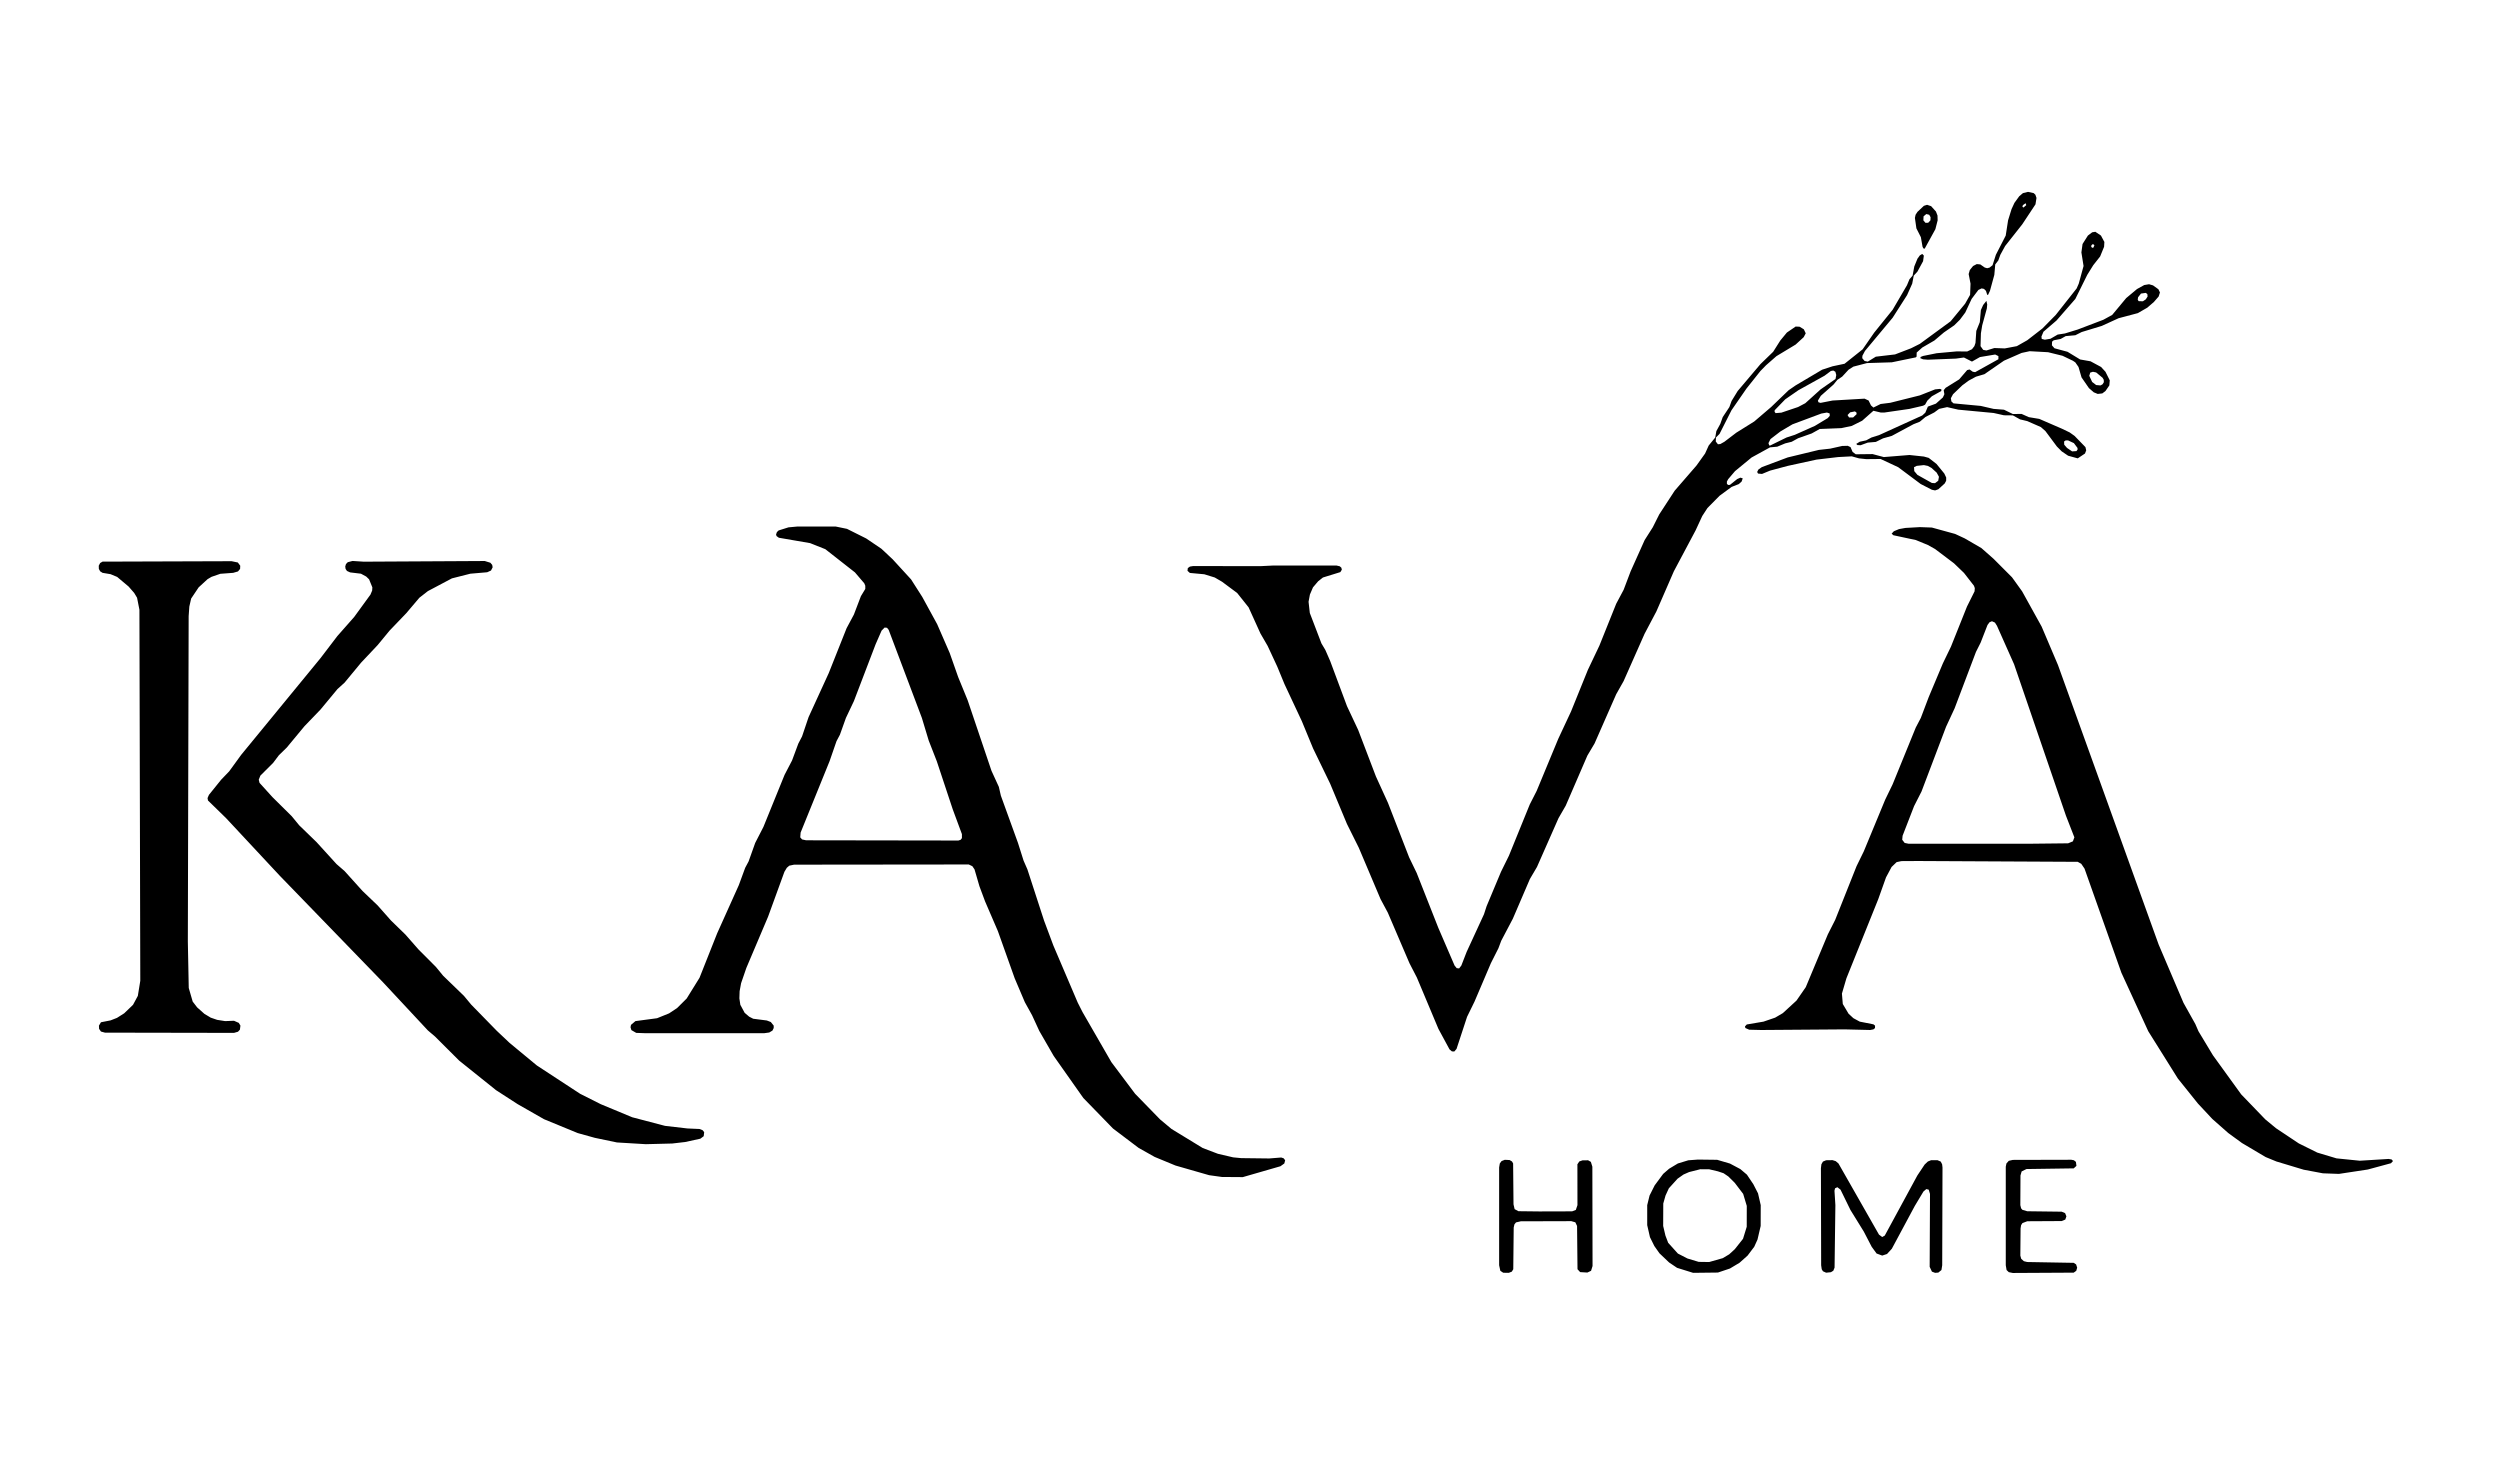
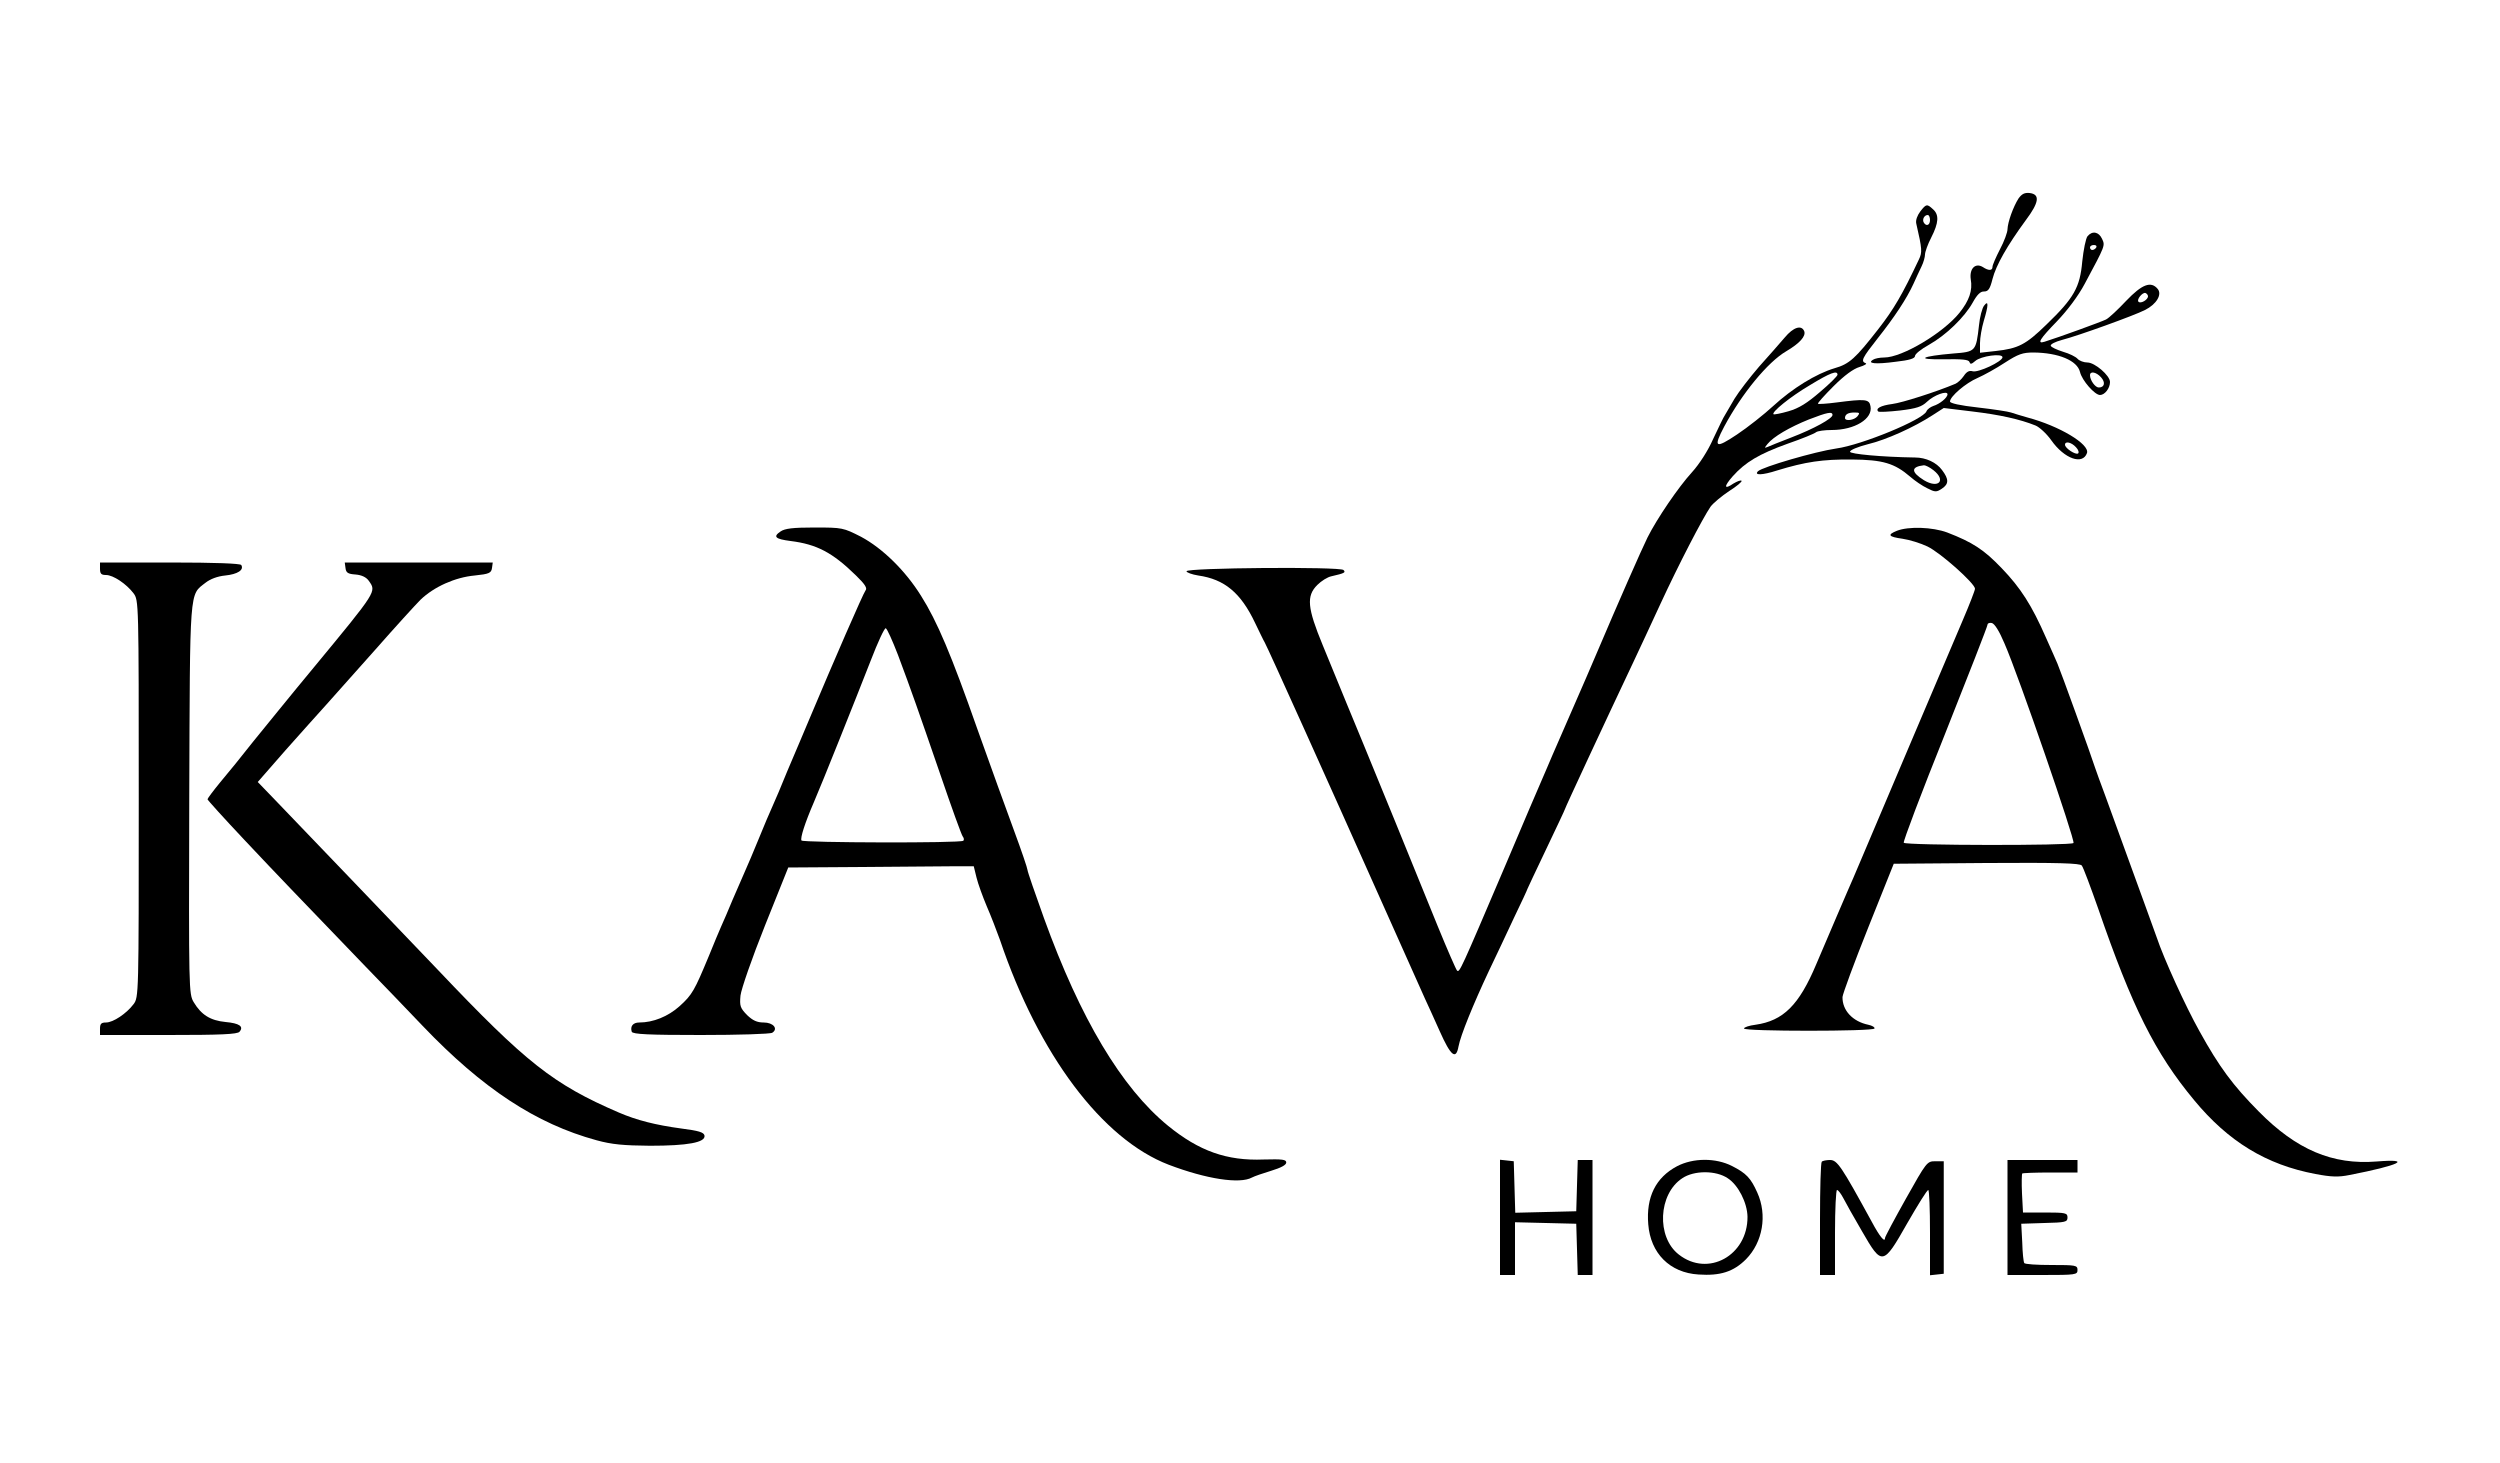
- <svg xmlns="http://www.w3.org/2000/svg" viewBox="0 0 520 304">
-   <path fill="currentColor" fill-rule="evenodd" d="M302.50 218.71 L302.00 218.69 L301.50 218.27 L299.19 214.00 L294.71 203.33 L293.17 200.35 L288.67 189.84 L287.15 187.00 L282.63 176.33 L280.17 171.39 L276.67 163.00 L273.12 155.67 L270.78 150.00 L267.17 142.29 L265.67 138.65 L263.67 134.35 L262.17 131.76 L259.71 126.33 L257.33 123.34 L254.18 121.00 L252.67 120.12 L250.50 119.45 L247.49 119.17 L247.00 118.73 L247.06 118.17 L247.50 117.85 L248.17 117.74 L262.17 117.76 L264.83 117.63 L278.00 117.63 L278.67 117.79 L279.00 118.08 L279.10 118.50 L278.79 119.00 L275.17 120.12 L274.17 120.91 L273.10 122.17 L272.46 123.67 L272.18 125.17 L272.44 127.50 L274.86 133.83 L275.67 135.19 L276.68 137.50 L280.17 146.87 L282.50 151.83 L286.19 161.50 L288.70 167.00 L293.10 178.33 L294.67 181.58 L299.17 192.99 L302.55 200.83 L303.00 201.38 L303.50 201.43 L303.96 200.83 L305.06 198.00 L308.67 190.16 L309.21 188.50 L312.21 181.33 L313.85 178.00 L318.19 167.33 L319.63 164.50 L324.12 153.67 L326.77 148.00 L330.28 139.33 L332.67 134.30 L336.17 125.58 L337.72 122.67 L339.17 118.84 L342.09 112.33 L343.78 109.67 L345.12 107.00 L348.33 102.07 L352.87 96.83 L354.66 94.33 L355.41 92.67 L356.77 91.00 L357.00 89.67 L357.82 88.17 L358.33 86.75 L359.71 84.67 L360.17 83.40 L361.44 81.33 L366.17 75.74 L368.82 73.17 L370.30 70.83 L371.67 69.17 L373.50 67.92 L374.33 67.96 L375.20 68.50 L375.59 69.33 L375.17 70.13 L373.49 71.67 L369.50 74.08 L367.33 75.98 L366.17 77.17 L363.26 80.83 L360.15 85.33 L357.67 90.24 L356.92 91.00 L356.88 91.83 L357.33 92.41 L357.83 92.36 L358.67 91.89 L361.15 90.00 L364.88 87.67 L368.39 84.67 L372.03 81.17 L373.48 80.17 L379.00 76.90 L381.17 76.19 L383.67 75.66 L387.42 72.67 L389.83 69.19 L393.67 64.43 L396.65 59.33 L397.17 58.08 L397.82 57.33 L398.17 55.43 L398.83 53.81 L399.33 53.12 L399.83 52.82 L400.16 53.17 L400.00 54.33 L398.83 56.49 L398.06 57.33 L397.74 59.00 L396.67 61.39 L393.67 66.09 L387.91 73.00 L387.38 74.00 L387.35 74.50 L387.83 75.08 L388.50 75.22 L390.17 74.19 L394.17 73.72 L397.50 72.44 L399.33 71.52 L405.73 66.83 L408.74 63.17 L409.78 61.33 L409.87 59.00 L409.48 57.00 L409.72 56.17 L410.40 55.33 L411.17 54.93 L411.90 55.00 L412.83 55.65 L413.33 55.79 L413.83 55.66 L414.45 55.17 L415.14 53.00 L417.19 49.00 L417.68 45.83 L418.40 43.50 L419.00 42.20 L420.00 40.82 L420.77 40.17 L421.83 39.91 L423.01 40.17 L423.36 40.50 L423.59 41.17 L423.38 42.50 L420.62 46.67 L417.07 51.17 L416.07 53.00 L415.65 54.17 L415.01 55.00 L414.82 57.17 L413.91 60.50 L413.50 61.36 L413.33 61.29 L413.08 60.50 L412.67 60.09 L412.17 59.99 L411.50 60.31 L410.10 62.17 L408.78 65.00 L407.67 66.49 L406.48 67.67 L404.33 69.15 L402.35 70.83 L399.83 72.29 L398.67 73.33 L398.65 74.17 L398.49 74.33 L393.50 75.36 L388.33 75.52 L385.50 76.26 L384.50 76.90 L383.17 78.34 L382.17 79.01 L381.36 80.00 L378.73 82.33 L378.12 83.33 L378.24 83.67 L378.67 83.80 L381.17 83.31 L387.83 82.92 L388.67 83.31 L389.17 84.33 L389.67 84.77 L391.17 84.03 L393.17 83.78 L399.33 82.24 L402.50 80.99 L403.50 80.89 L403.81 81.00 L403.79 81.33 L401.83 82.42 L400.89 83.33 L400.42 84.17 L400.00 84.39 L397.17 85.05 L392.00 85.80 L391.17 85.80 L389.67 85.44 L387.33 87.51 L385.17 88.59 L383.00 89.05 L378.50 89.23 L376.83 90.16 L374.00 91.16 L372.67 91.89 L371.33 92.22 L369.67 92.91 L368.17 93.05 L364.33 95.16 L360.88 98.00 L359.46 99.67 L359.19 100.17 L359.20 100.67 L359.50 100.88 L359.83 100.85 L361.33 99.65 L362.00 99.35 L362.49 99.50 L362.25 100.17 L361.67 100.69 L360.17 101.28 L357.67 103.12 L355.15 105.67 L354.07 107.33 L352.68 110.33 L348.16 118.83 L344.53 127.17 L342.07 131.83 L337.71 141.67 L336.17 144.40 L331.67 154.64 L330.17 157.17 L325.67 167.58 L324.17 170.18 L319.69 180.33 L318.22 182.83 L314.67 191.09 L312.26 195.67 L311.67 197.24 L310.11 200.33 L306.70 208.33 L305.15 211.50 L302.96 218.17 L302.50 218.71Z M420.88 43.17 L421.46 42.67 L421.33 42.27 L420.76 42.67 L420.66 43.00 L420.88 43.17Z M400.33 51.73 L400.07 51.67 L399.89 51.33 L399.54 49.33 L398.61 47.50 L398.30 45.33 L398.44 44.67 L398.83 44.07 L400.17 42.81 L400.83 42.60 L401.67 42.88 L402.68 44.00 L403.00 44.83 L403.03 45.83 L402.56 47.67 L400.33 51.73Z M401.07 46.33 L401.53 45.83 L401.56 45.17 L401.27 44.67 L400.67 44.52 L400.10 45.00 L400.06 45.83 L400.50 46.35 L401.07 46.33Z M432.17 95.34 L430.17 94.79 L428.83 93.88 L427.83 92.87 L425.45 89.67 L424.50 88.83 L421.67 87.59 L420.17 87.23 L418.67 86.40 L416.83 86.38 L414.67 85.90 L407.33 85.21 L405.00 84.68 L403.33 85.05 L402.33 85.79 L400.50 86.73 L399.33 87.71 L398.00 88.24 L393.50 90.66 L391.67 91.18 L390.17 91.92 L388.50 92.06 L387.00 92.61 L386.33 92.57 L386.10 92.33 L386.83 91.88 L388.17 91.59 L389.27 91.00 L390.83 90.51 L399.83 86.42 L400.47 85.83 L401.00 84.57 L402.67 83.96 L404.12 82.67 L404.43 82.00 L404.29 81.17 L404.69 80.67 L407.50 78.92 L409.17 76.98 L409.67 76.85 L410.33 77.32 L410.83 77.41 L415.67 74.72 L415.67 74.07 L415.00 73.74 L411.83 74.27 L410.17 75.21 L408.50 74.36 L406.83 74.59 L401.00 74.82 L400.00 74.74 L399.42 74.50 L399.50 74.24 L400.00 74.04 L402.83 73.47 L407.00 73.09 L409.17 73.11 L410.17 72.64 L410.67 72.00 L410.90 71.33 L411.07 68.83 L411.80 67.00 L412.02 64.50 L412.50 63.43 L413.17 62.58 L413.34 63.33 L413.26 64.17 L412.30 67.67 L412.03 69.33 L411.95 72.00 L412.50 72.77 L413.17 72.90 L414.83 72.39 L417.00 72.47 L419.50 72.00 L421.67 70.77 L424.83 68.32 L427.60 65.50 L431.94 60.00 L432.38 59.00 L433.38 55.33 L432.93 52.50 L433.17 50.75 L434.28 49.00 L435.17 48.32 L435.83 48.21 L437.00 49.00 L437.71 50.33 L437.65 51.33 L436.83 53.34 L435.39 55.17 L434.15 57.17 L431.67 62.18 L427.75 66.67 L425.04 69.00 L424.62 70.00 L424.68 70.50 L425.33 70.66 L426.50 70.46 L428.00 69.59 L429.50 69.36 L432.17 68.54 L437.50 66.51 L439.34 65.50 L442.25 62.00 L444.50 60.12 L446.00 59.29 L447.00 59.12 L447.83 59.36 L448.95 60.17 L449.27 60.83 L449.00 61.67 L448.00 62.82 L446.63 64.00 L444.67 65.13 L440.67 66.19 L437.17 67.79 L433.00 69.06 L431.67 69.73 L429.67 69.91 L428.62 70.50 L427.17 70.78 L426.83 71.07 L426.80 71.83 L427.33 72.44 L430.04 73.17 L432.67 74.77 L434.83 75.15 L437.02 76.33 L437.94 77.33 L438.83 79.12 L438.74 80.17 L437.94 81.33 L437.28 81.83 L436.33 81.94 L435.50 81.60 L434.50 80.73 L432.96 78.50 L432.33 76.33 L431.67 75.38 L431.17 75.04 L429.00 74.00 L426.00 73.26 L422.17 73.05 L420.50 73.41 L416.83 75.02 L412.76 77.83 L411.00 78.35 L409.50 79.16 L408.17 80.14 L406.23 82.00 L405.78 82.83 L405.89 83.50 L406.33 83.90 L412.00 84.43 L414.67 85.05 L416.83 85.22 L418.67 86.11 L420.50 86.10 L422.00 86.77 L424.17 87.13 L428.88 89.17 L430.50 89.95 L431.51 90.67 L433.77 93.00 L433.93 93.67 L433.68 94.33 L432.17 95.34Z M435.43 51.50 L435.64 51.00 L435.33 50.76 L435.02 51.00 L434.97 51.33 L435.17 51.54 L435.43 51.50Z M445.72 62.67 L446.33 62.26 L446.70 61.67 L446.65 61.17 L446.33 60.92 L445.33 61.06 L444.72 61.83 L444.65 62.33 L444.83 62.64 L445.72 62.67Z M370.53 85.83 L374.00 84.66 L375.50 83.87 L378.68 81.00 L381.79 78.83 L381.94 78.00 L381.76 77.33 L381.33 77.07 L380.83 77.16 L379.50 78.15 L374.06 81.17 L371.33 83.06 L369.13 85.33 L369.12 85.67 L369.33 85.93 L370.53 85.83Z M436.91 80.17 L437.33 79.93 L437.60 79.50 L437.58 79.00 L437.33 78.57 L436.00 77.47 L435.33 77.33 L434.77 77.50 L434.57 78.17 L435.17 79.45 L436.00 80.09 L436.91 80.17Z M385.45 86.83 L386.16 86.17 L386.16 85.83 L385.83 85.57 L384.83 85.77 L384.29 86.33 L384.60 86.83 L385.45 86.83Z M368.19 92.67 L371.60 91.00 L373.33 90.44 L377.50 88.58 L380.17 86.97 L380.59 86.50 L380.57 86.00 L380.00 85.81 L378.83 86.02 L372.83 88.26 L370.33 89.74 L368.26 91.33 L367.84 92.17 L368.00 92.65 L368.19 92.67Z M431.90 93.83 L432.14 93.50 L432.12 93.17 L431.37 92.17 L430.17 91.61 L429.67 91.60 L429.33 91.83 L429.36 92.50 L429.94 93.17 L431.00 93.89 L431.90 93.83Z M402.50 102.01 L401.83 101.87 L399.50 100.67 L394.83 97.18 L391.17 95.47 L388.17 95.50 L386.67 95.34 L385.17 94.92 L382.33 95.07 L377.83 95.60 L371.83 96.91 L368.17 97.89 L366.50 98.58 L365.67 98.50 L365.49 98.17 L365.74 97.67 L366.45 97.17 L371.83 95.15 L378.33 93.58 L380.67 93.32 L383.17 92.76 L384.33 92.73 L384.91 93.00 L385.34 94.00 L386.00 94.49 L389.50 94.45 L391.83 95.07 L397.17 94.64 L400.17 94.96 L401.17 95.24 L402.79 96.50 L404.42 98.50 L404.81 99.33 L404.80 100.00 L404.50 100.56 L403.17 101.77 L402.50 102.01Z M402.48 100.50 L403.15 100.00 L403.30 99.17 L402.83 98.31 L401.75 97.33 L401.00 96.91 L400.17 96.74 L398.67 96.90 L398.12 97.17 L398.17 98.00 L398.83 98.78 L401.83 100.46 L402.48 100.50Z M258.50 244.84 L254.17 244.81 L251.50 244.44 L244.50 242.43 L240.17 240.64 L236.83 238.76 L231.50 234.73 L225.33 228.38 L219.17 219.64 L216.17 214.43 L214.67 211.17 L213.17 208.46 L211.06 203.50 L207.56 193.67 L204.90 187.50 L203.72 184.33 L202.70 180.83 L202.25 180.17 L201.50 179.81 L165.17 179.85 L164.17 180.06 L163.66 180.50 L163.16 181.33 L159.76 190.67 L155.24 201.33 L154.15 204.50 L153.84 206.17 L153.79 207.67 L153.99 209.00 L154.89 210.67 L155.83 211.47 L156.67 211.90 L159.50 212.26 L160.33 212.58 L160.93 213.33 L160.93 213.83 L160.67 214.36 L160.00 214.76 L159.00 214.90 L134.33 214.91 L132.33 214.84 L131.33 214.26 L131.15 213.67 L131.25 213.17 L132.17 212.39 L136.67 211.79 L139.17 210.78 L140.83 209.68 L142.83 207.69 L145.50 203.38 L149.17 194.13 L153.67 184.12 L155.00 180.50 L155.71 179.17 L157.08 175.33 L158.79 172.00 L163.19 161.17 L164.75 158.17 L166.05 154.67 L166.83 153.17 L168.18 149.17 L172.38 140.00 L176.09 130.67 L177.61 127.83 L179.07 124.00 L179.98 122.50 L179.98 121.83 L179.77 121.33 L177.83 119.06 L171.67 114.23 L168.50 112.97 L162.00 111.85 L161.52 111.50 L161.42 111.17 L161.60 110.67 L161.96 110.33 L164.00 109.69 L165.83 109.52 L173.83 109.52 L176.17 110.00 L180.17 112.00 L183.33 114.14 L185.67 116.33 L189.50 120.51 L191.83 124.16 L194.93 129.83 L197.54 135.83 L199.30 140.83 L201.28 145.67 L206.23 160.33 L207.76 163.67 L208.18 165.50 L211.74 175.33 L212.90 179.00 L213.70 180.83 L217.17 191.50 L219.10 196.67 L224.17 208.55 L225.17 210.52 L231.17 220.93 L236.10 227.50 L241.29 232.83 L243.67 234.82 L250.17 238.79 L253.33 239.99 L256.50 240.73 L258.17 240.89 L264.00 240.96 L266.50 240.76 L267.00 240.93 L267.31 241.33 L267.14 242.00 L266.33 242.58 L258.50 244.84Z M486.50 244.17 L483.17 244.05 L479.17 243.30 L473.50 241.59 L471.26 240.67 L466.33 237.75 L463.48 235.67 L460.17 232.75 L457.17 229.54 L453.00 224.34 L446.84 214.50 L441.25 202.33 L433.58 180.67 L432.90 179.67 L432.17 179.26 L399.00 179.09 L395.50 179.11 L394.50 179.32 L393.45 180.33 L392.29 182.50 L390.67 187.04 L384.05 203.50 L383.12 206.67 L383.30 208.83 L384.50 210.85 L385.50 211.78 L386.83 212.50 L389.67 213.06 L390.01 213.33 L390.00 213.84 L389.67 214.11 L389.00 214.24 L383.67 214.11 L366.33 214.24 L363.83 214.18 L363.04 213.83 L362.95 213.50 L363.33 213.09 L366.81 212.50 L369.23 211.67 L370.83 210.73 L373.67 208.12 L375.60 205.33 L380.20 194.33 L381.72 191.33 L386.16 180.17 L387.67 177.08 L392.12 166.33 L393.67 163.13 L398.48 151.33 L399.53 149.33 L401.17 145.00 L404.11 138.00 L405.80 134.50 L409.13 126.17 L410.71 123.00 L410.76 122.33 L410.58 121.83 L408.51 119.17 L406.43 117.17 L402.50 114.20 L401.00 113.36 L398.50 112.33 L393.82 111.33 L393.46 111.00 L393.92 110.50 L395.00 110.05 L396.33 109.81 L399.33 109.64 L401.83 109.73 L406.67 111.06 L408.67 111.99 L412.13 114.00 L414.67 116.24 L418.50 120.08 L420.60 123.00 L424.66 130.33 L428.06 138.33 L449.00 196.47 L454.17 208.60 L456.63 213.00 L457.28 214.50 L460.29 219.50 L466.17 227.63 L471.17 232.82 L473.41 234.67 L478.15 237.83 L482.00 239.74 L486.00 240.94 L490.83 241.43 L496.83 241.06 L497.46 241.17 L497.74 241.50 L497.33 241.95 L492.50 243.26 L486.50 244.17Z M48.67 214.84 L21.83 214.79 L21.00 214.56 L20.61 214.00 L20.58 213.33 L21.00 212.63 L23.00 212.24 L24.33 211.72 L25.83 210.77 L27.67 209.00 L28.67 207.14 L29.18 204.00 L29.00 126.83 L28.51 124.33 L27.91 123.33 L26.75 122.00 L24.37 120.00 L23.00 119.43 L21.33 119.15 L20.83 118.83 L20.56 118.33 L20.54 117.67 L20.83 117.11 L21.33 116.82 L48.17 116.73 L49.47 117.00 L49.97 117.67 L49.94 118.33 L49.50 118.86 L48.50 119.15 L45.83 119.35 L44.00 119.98 L43.17 120.47 L41.32 122.17 L39.76 124.50 L39.38 126.17 L39.24 128.17 L39.07 195.83 L39.26 205.50 L40.08 208.33 L41.00 209.53 L42.50 210.87 L43.83 211.67 L45.17 212.13 L46.83 212.39 L48.67 212.32 L49.67 212.76 L50.01 213.33 L49.90 214.17 L49.50 214.60 L48.67 214.84Z M139.83 237.85 L134.33 237.99 L128.33 237.63 L123.73 236.67 L120.17 235.68 L113.17 232.80 L107.67 229.66 L103.17 226.75 L95.50 220.60 L90.50 215.61 L89.00 214.33 L79.67 204.32 L58.17 182.13 L47.02 170.17 L43.26 166.50 L43.17 166.00 L43.46 165.33 L46.00 162.18 L47.67 160.44 L50.17 157.00 L66.67 136.89 L70.17 132.30 L73.67 128.33 L77.06 123.67 L77.41 122.83 L77.45 122.17 L76.77 120.50 L76.17 119.92 L75.08 119.33 L72.83 119.06 L72.17 118.76 L71.88 118.33 L71.81 117.83 L71.96 117.33 L72.33 116.94 L73.33 116.68 L75.67 116.83 L100.83 116.69 L102.00 117.05 L102.38 117.50 L102.47 118.00 L102.13 118.67 L101.33 119.03 L97.83 119.33 L94.00 120.30 L89.00 122.95 L87.23 124.33 L84.50 127.55 L81.03 131.17 L78.56 134.17 L75.11 137.83 L71.67 141.99 L70.19 143.33 L66.67 147.58 L63.33 151.05 L59.64 155.50 L58.00 157.10 L56.82 158.67 L54.16 161.33 L53.82 162.17 L53.98 162.83 L56.67 165.80 L60.67 169.76 L62.24 171.67 L65.83 175.15 L70.00 179.73 L71.67 181.18 L75.41 185.33 L78.55 188.33 L81.33 191.47 L84.33 194.39 L87.06 197.50 L90.67 201.12 L92.17 202.95 L96.50 207.14 L98.00 208.95 L103.33 214.41 L106.00 216.93 L111.67 221.62 L120.67 227.51 L124.96 229.67 L131.50 232.39 L138.33 234.18 L143.00 234.72 L145.50 234.83 L146.17 235.10 L146.47 235.50 L146.37 236.33 L145.67 236.85 L142.50 237.54 L139.83 237.85Z M421.92 175.50 L430.17 175.41 L431.16 175.00 L431.47 174.17 L429.72 169.67 L418.93 138.17 L415.37 130.17 L414.95 129.50 L414.33 129.22 L413.83 129.42 L413.40 130.00 L411.97 133.67 L411.00 135.60 L406.56 147.33 L404.78 151.17 L399.67 164.64 L398.13 167.67 L395.74 173.83 L395.66 174.67 L396.17 175.33 L397.00 175.50 L421.92 175.50Z M199.35 174.83 L199.82 174.67 L200.08 174.33 L200.08 173.50 L198.17 168.34 L194.85 158.33 L193.17 154.03 L191.75 149.33 L184.84 131.00 L184.50 130.58 L184.00 130.53 L183.37 131.17 L182.13 134.00 L177.61 145.83 L175.95 149.33 L174.70 152.83 L173.99 154.17 L172.55 158.33 L166.53 173.17 L166.45 174.17 L166.83 174.60 L167.67 174.78 L199.35 174.83Z M330.17 264.69 L328.67 264.60 L328.12 264.00 L328.03 255.00 L327.67 254.24 L326.83 254.00 L316.33 254.03 L315.33 254.26 L315.00 254.67 L314.85 255.33 L314.76 264.00 L314.46 264.50 L313.83 264.75 L312.67 264.73 L312.07 264.33 L311.82 263.17 L311.82 242.83 L311.96 242.00 L312.33 241.50 L313.00 241.24 L314.00 241.29 L314.50 241.59 L314.73 242.00 L314.81 250.50 L315.04 251.50 L315.83 251.93 L320.17 251.98 L327.00 251.96 L327.77 251.67 L328.11 250.67 L328.10 242.17 L328.50 241.58 L329.17 241.35 L330.33 241.34 L330.90 241.67 L331.21 242.67 L331.25 263.33 L330.94 264.33 L330.17 264.69Z M357.33 264.69 L352.17 264.75 L348.83 263.71 L347.17 262.59 L345.17 260.69 L344.10 259.17 L343.19 257.33 L342.62 254.83 L342.62 250.67 L343.11 248.67 L344.17 246.56 L345.94 244.17 L347.17 243.10 L349.00 242.00 L351.17 241.34 L353.17 241.19 L357.17 241.24 L359.83 242.02 L361.99 243.17 L363.36 244.33 L364.70 246.33 L365.67 248.22 L366.23 250.67 L366.22 255.00 L365.56 257.83 L364.88 259.33 L363.50 261.16 L361.83 262.65 L359.83 263.85 L357.33 264.69Z M403.17 264.70 L402.50 264.75 L401.84 264.50 L401.37 263.50 L401.44 248.33 L401.17 247.45 L400.67 247.33 L400.08 247.83 L398.28 250.83 L393.50 259.74 L392.50 260.83 L391.50 261.16 L390.33 260.73 L389.31 259.33 L387.67 256.17 L384.89 251.67 L382.83 247.45 L382.17 246.94 L381.69 247.17 L381.57 247.67 L381.76 250.67 L381.59 263.67 L381.33 264.31 L380.83 264.62 L379.83 264.72 L379.17 264.42 L378.92 264.00 L378.80 263.17 L378.75 243.00 L378.85 242.17 L379.17 241.61 L379.83 241.33 L381.17 241.31 L381.83 241.52 L382.40 242.00 L390.83 256.80 L391.50 257.30 L392.03 257.00 L398.81 244.50 L400.33 242.22 L401.00 241.59 L401.67 241.32 L403.00 241.32 L403.67 241.61 L403.96 242.17 L404.04 242.83 L403.98 263.17 L403.82 264.17 L403.17 264.70Z M431.33 264.71 L418.67 264.78 L417.83 264.61 L417.37 264.17 L417.20 263.17 L417.20 242.67 L417.34 242.00 L417.83 241.45 L418.67 241.26 L430.83 241.23 L431.37 241.33 L431.79 241.67 L431.90 242.50 L431.33 243.02 L421.50 243.16 L420.50 243.66 L420.26 244.50 L420.23 250.67 L420.39 251.33 L420.67 251.65 L421.67 251.94 L428.83 252.03 L429.54 252.33 L429.81 253.00 L429.58 253.67 L428.83 253.98 L421.67 254.02 L420.67 254.40 L420.39 254.83 L420.28 255.50 L420.23 261.17 L420.41 261.83 L420.97 262.33 L421.67 262.50 L431.33 262.67 L431.83 263.00 L432.05 263.67 L431.86 264.33 L431.33 264.71Z M355.51 262.50 L358.33 261.70 L359.67 260.90 L360.84 259.83 L362.55 257.67 L363.32 255.17 L363.33 250.83 L362.58 248.33 L360.83 246.03 L359.50 244.71 L358.50 244.03 L357.33 243.64 L355.50 243.21 L353.67 243.20 L351.33 243.79 L350.17 244.30 L348.93 245.17 L347.12 247.17 L346.43 248.67 L345.96 250.33 L345.94 255.00 L346.41 257.00 L346.98 258.50 L349.00 260.74 L351.00 261.77 L353.33 262.47 L355.51 262.50Z" />
+ <svg xmlns="http://www.w3.org/2000/svg" viewBox="0 0 1000 585">
+   <g transform="translate(0,585) scale(0.1,-0.1)" fill="currentColor" stroke="none">
+     <path d="M8074 5056 c-21 -33 -43 -94 -44 -123 0 -12 -13 -48 -30 -80 -16 -31 -30 -63 -30 -70 0 -16 -15 -17 -39 -1 -30 18 -54 -7 -48 -49 8 -45 -6 -85 -45 -134 -64 -80 -229 -179 -301 -179 -18 0 -38 -4 -45 -9 -25 -15 9 -19 91 -8 54 6 77 13 77 23 0 8 25 28 56 45 69 39 142 110 175 169 17 31 31 45 45 44 17 0 24 10 34 50 14 55 59 134 133 235 54 72 58 104 15 109 -20 2 -31 -4 -44 -22z" />
+     <path d="M7681 5004 c-12 -16 -19 -35 -16 -48 24 -104 24 -115 11 -143 -68 -144 -101 -200 -164 -281 -90 -115 -114 -138 -174 -155 -74 -22 -169 -81 -244 -150 -38 -35 -104 -87 -146 -115 -87 -58 -96 -53 -51 32 70 131 174 258 248 301 54 32 79 60 72 80 -11 27 -44 16 -78 -25 -19 -22 -65 -75 -103 -117 -37 -43 -81 -100 -98 -128 -16 -27 -33 -57 -38 -65 -6 -8 -26 -51 -47 -95 -21 -48 -56 -102 -86 -135 -53 -58 -139 -184 -177 -260 -22 -44 -121 -269 -202 -460 -22 -52 -64 -149 -93 -215 -29 -66 -67 -154 -85 -195 -17 -41 -38 -88 -45 -105 -7 -16 -73 -169 -145 -340 -178 -417 -182 -427 -192 -417 -4 4 -39 84 -77 177 -115 284 -239 587 -295 723 -13 31 -44 107 -69 167 -25 61 -68 166 -96 234 -62 150 -66 197 -22 241 16 16 41 32 57 35 52 12 58 15 48 25 -14 14 -629 9 -628 -5 0 -5 22 -13 47 -17 105 -15 170 -69 227 -189 17 -35 34 -71 39 -79 13 -23 261 -574 451 -1000 95 -212 180 -403 190 -425 10 -22 37 -80 59 -130 44 -99 65 -116 75 -61 8 44 59 169 121 301 26 55 72 151 101 214 30 62 54 114 54 116 0 1 34 73 75 159 41 86 75 158 75 160 0 4 159 346 275 591 21 44 69 148 107 230 73 158 168 341 200 388 11 15 45 43 75 63 30 19 53 38 49 41 -3 3 -17 -2 -32 -11 -38 -26 -40 -13 -3 29 50 56 105 89 219 130 58 20 109 41 114 46 6 5 34 9 63 9 92 0 165 45 155 95 -5 29 -21 30 -137 15 -38 -5 -71 -7 -73 -5 -3 2 26 34 62 70 44 44 80 70 104 77 20 6 31 13 25 15 -21 8 -15 20 48 100 68 86 116 159 143 218 10 22 24 53 32 69 8 16 14 38 14 48 0 10 11 41 25 68 30 59 32 91 7 113 -24 22 -27 22 -51 -9z m39 -34 c0 -21 -15 -27 -25 -10 -7 12 2 30 16 30 5 0 9 -9 9 -20z m-370 -619 c0 -5 -31 -36 -70 -69 -51 -44 -84 -65 -126 -77 -31 -9 -58 -14 -60 -12 -9 8 67 70 145 116 82 50 111 61 111 42z m-20 -161 c0 -14 -74 -55 -165 -90 -44 -17 -87 -34 -95 -38 -13 -5 -13 -4 0 12 23 29 88 67 165 98 75 29 95 33 95 18z m100 -5 c-13 -16 -50 -21 -50 -7 0 15 13 22 38 22 21 0 22 -2 12 -15z" />
+     <path d="M8350 4905 c-7 -9 -16 -54 -21 -101 -9 -103 -33 -146 -143 -252 -83 -81 -113 -96 -203 -106 l-63 -7 0 39 c0 21 7 61 15 88 19 63 20 86 1 61 -7 -9 -17 -45 -20 -78 -12 -105 -13 -106 -103 -113 -129 -11 -154 -25 -39 -23 75 1 100 -1 104 -11 3 -10 8 -9 23 4 22 20 109 32 109 15 0 -17 -98 -63 -120 -56 -13 4 -24 -2 -35 -19 -9 -13 -24 -27 -33 -31 -76 -32 -213 -76 -253 -81 -46 -6 -68 -18 -56 -30 3 -3 42 -1 87 4 66 8 87 15 108 35 28 27 82 46 82 30 0 -14 -31 -39 -57 -47 -11 -4 -24 -13 -27 -21 -12 -33 -259 -135 -361 -149 -84 -12 -296 -74 -313 -91 -17 -17 17 -16 76 3 114 35 183 45 299 44 125 -1 171 -15 234 -69 18 -16 49 -37 68 -46 31 -16 37 -16 58 -2 29 19 29 38 1 75 -22 30 -64 50 -108 50 -134 2 -260 14 -260 23 0 7 32 20 71 30 75 18 185 68 259 116 l45 29 115 -14 c109 -13 190 -31 252 -56 15 -6 44 -32 63 -59 53 -75 126 -100 143 -51 11 35 -110 108 -238 142 -25 7 -54 16 -66 20 -11 4 -71 13 -132 20 -72 8 -112 17 -112 24 0 20 63 74 110 94 25 11 74 38 109 61 54 35 72 41 115 41 100 -1 175 -32 186 -78 8 -34 59 -92 80 -92 19 0 40 27 40 52 0 26 -61 78 -90 78 -15 0 -33 7 -40 15 -7 8 -33 21 -58 28 -25 8 -47 18 -49 24 -2 6 18 16 44 23 66 17 290 98 333 120 46 23 69 62 51 84 -27 33 -63 19 -126 -47 -33 -35 -69 -69 -81 -75 -18 -9 -188 -71 -246 -89 -32 -10 -19 11 50 82 42 44 85 101 111 150 83 155 82 152 69 180 -13 28 -39 33 -58 10z m35 -45 c-3 -5 -10 -10 -16 -10 -5 0 -9 5 -9 10 0 6 7 10 16 10 8 0 12 -4 9 -10z m207 -195 c0 -14 -29 -31 -38 -22 -9 8 16 39 28 35 5 -2 10 -8 10 -13z m-188 -324 c19 -21 14 -41 -9 -41 -14 0 -35 29 -35 49 0 18 25 13 44 -8z m-100 -280 c10 -10 13 -22 8 -25 -10 -6 -52 21 -52 35 0 16 26 10 44 -10z m-570 -92 c52 -41 20 -75 -38 -40 -53 33 -53 54 0 60 6 0 23 -8 38 -20z" />
+     <path d="M3122 3724 c-31 -21 -21 -30 40 -38 105 -13 168 -46 262 -138 37 -36 46 -51 38 -60 -9 -11 -127 -282 -224 -513 -16 -38 -33 -79 -38 -90 -5 -11 -28 -65 -51 -120 -22 -55 -49 -118 -59 -140 -10 -22 -35 -80 -55 -130 -20 -49 -45 -108 -55 -130 -10 -22 -32 -74 -50 -115 -17 -41 -37 -88 -45 -105 -7 -16 -30 -70 -50 -120 -57 -137 -66 -154 -117 -200 -46 -41 -105 -65 -161 -65 -25 0 -37 -15 -30 -37 4 -10 68 -13 276 -13 150 0 278 4 286 9 25 16 4 41 -34 41 -27 0 -44 8 -67 30 -27 28 -30 36 -26 78 3 26 46 150 98 280 l93 232 298 2 c165 1 332 3 372 3 l72 0 11 -45 c6 -25 25 -77 41 -115 17 -39 40 -99 53 -135 155 -459 409 -797 675 -899 150 -57 284 -78 333 -51 9 5 44 17 77 27 39 12 60 23 60 33 0 12 -15 14 -90 12 -148 -6 -259 34 -383 135 -186 152 -351 429 -496 830 -36 100 -66 187 -66 193 0 6 -24 77 -54 158 -30 81 -96 264 -147 407 -104 296 -160 429 -225 532 -63 101 -154 190 -240 236 -71 36 -74 37 -186 37 -87 0 -119 -4 -136 -16z m470 -494 c55 -147 78 -213 170 -480 44 -129 84 -240 89 -246 5 -6 6 -14 2 -17 -9 -10 -641 -8 -647 1 -6 9 14 71 49 152 33 76 165 407 228 568 28 73 55 131 60 129 5 -1 27 -50 49 -107z" />
+     <path d="M7588 3727 c-40 -16 -35 -24 22 -32 28 -4 73 -18 100 -31 52 -25 190 -148 190 -169 0 -6 -22 -63 -49 -126 -65 -153 -353 -830 -403 -949 -22 -52 -48 -113 -58 -135 -19 -43 -50 -117 -125 -292 -69 -164 -132 -226 -243 -242 -25 -3 -46 -10 -46 -15 -1 -12 518 -12 522 0 2 5 -10 12 -25 15 -62 13 -104 57 -103 111 1 13 47 138 103 278 l102 255 371 3 c290 2 374 -1 381 -10 6 -7 35 -85 66 -173 135 -392 227 -577 383 -765 137 -166 289 -259 486 -296 63 -12 92 -13 136 -4 201 39 256 66 108 54 -176 -14 -320 47 -471 200 -103 104 -158 178 -237 321 -56 100 -143 291 -171 375 -9 25 -30 83 -47 130 -17 47 -53 146 -80 220 -27 74 -63 173 -80 220 -18 47 -35 96 -40 110 -12 39 -140 393 -150 415 -5 11 -25 58 -46 104 -57 130 -101 199 -178 279 -71 74 -116 103 -217 142 -59 22 -155 25 -201 7z m430 -451 c57 -130 283 -787 276 -798 -7 -11 -672 -10 -679 1 -3 5 71 201 165 435 93 234 170 431 170 437 0 6 8 9 17 7 11 -2 30 -32 51 -82z" />
+     <path d="M400 3575 c0 -20 5 -25 24 -25 29 0 82 -36 110 -73 21 -28 21 -33 21 -822 0 -789 0 -794 -21 -822 -28 -37 -81 -73 -110 -73 -19 0 -24 -5 -24 -25 l0 -25 274 0 c210 0 276 3 284 13 18 21 0 34 -56 39 -61 6 -97 29 -127 79 -20 33 -20 50 -18 812 3 856 0 815 65 866 19 15 48 26 79 29 49 5 76 22 64 42 -4 6 -102 10 -286 10 l-279 0 0 -25z" />
+     <path d="M1382 3578 c2 -19 10 -24 40 -26 25 -2 43 -11 53 -25 31 -44 35 -38 -220 -347 -89 -107 -197 -241 -242 -296 -44 -56 -103 -129 -132 -163 -28 -34 -51 -65 -51 -68 0 -3 66 -76 147 -162 141 -150 206 -217 484 -506 69 -71 173 -179 230 -239 239 -250 453 -391 695 -457 62 -17 108 -21 214 -22 150 0 223 13 218 41 -3 13 -23 19 -93 28 -103 14 -178 33 -250 64 -262 113 -371 199 -723 570 -153 160 -485 507 -664 693 l-57 59 111 127 c62 69 134 151 162 181 28 31 116 130 196 220 80 91 162 181 182 201 54 52 139 90 217 97 58 6 66 10 69 30 l3 22 -296 0 -296 0 3 -22z" />
+     <path d="M6000 981 l0 -231 30 0 30 0 0 105 0 106 123 -3 122 -3 3 -102 3 -103 29 0 30 0 0 230 0 230 -30 0 -29 0 -3 -102 -3 -103 -122 -3 -122 -3 -3 103 -3 103 -27 3 -28 3 0 -230z" />
+     <path d="M6708 1185 c-85 -45 -124 -123 -115 -232 9 -116 86 -194 201 -201 87 -6 140 11 190 61 67 68 86 177 45 267 -26 58 -44 77 -101 106 -65 33 -155 33 -220 -1z m203 -48 c42 -27 78 -98 79 -154 1 -155 -158 -243 -275 -151 -90 70 -82 242 14 305 47 32 135 32 182 0z" />
+     <path d="M7287 1203 c-4 -3 -7 -107 -7 -230 l0 -223 30 0 30 0 0 170 c0 94 4 170 8 170 5 0 16 -15 25 -32 9 -18 43 -78 75 -133 80 -139 84 -139 181 32 42 73 79 133 84 133 4 0 7 -77 7 -171 l0 -170 28 3 27 3 0 225 0 225 -34 0 c-33 0 -35 -3 -117 -149 -46 -82 -84 -153 -84 -158 0 -20 -21 5 -53 65 -122 223 -138 247 -167 247 -14 0 -30 -3 -33 -7z" />
+     <path d="M8030 980 l0 -230 140 0 c133 0 140 1 140 20 0 19 -7 20 -104 20 -58 0 -107 3 -109 8 -3 4 -7 41 -8 82 l-4 75 93 3 c84 2 92 4 92 22 0 18 -7 20 -89 20 l-89 0 -4 76 c-2 42 -1 78 1 80 2 2 53 4 113 4 l108 0 0 25 0 25 -140 0 -140 0 0 -230z" />
+   </g>
</svg>
